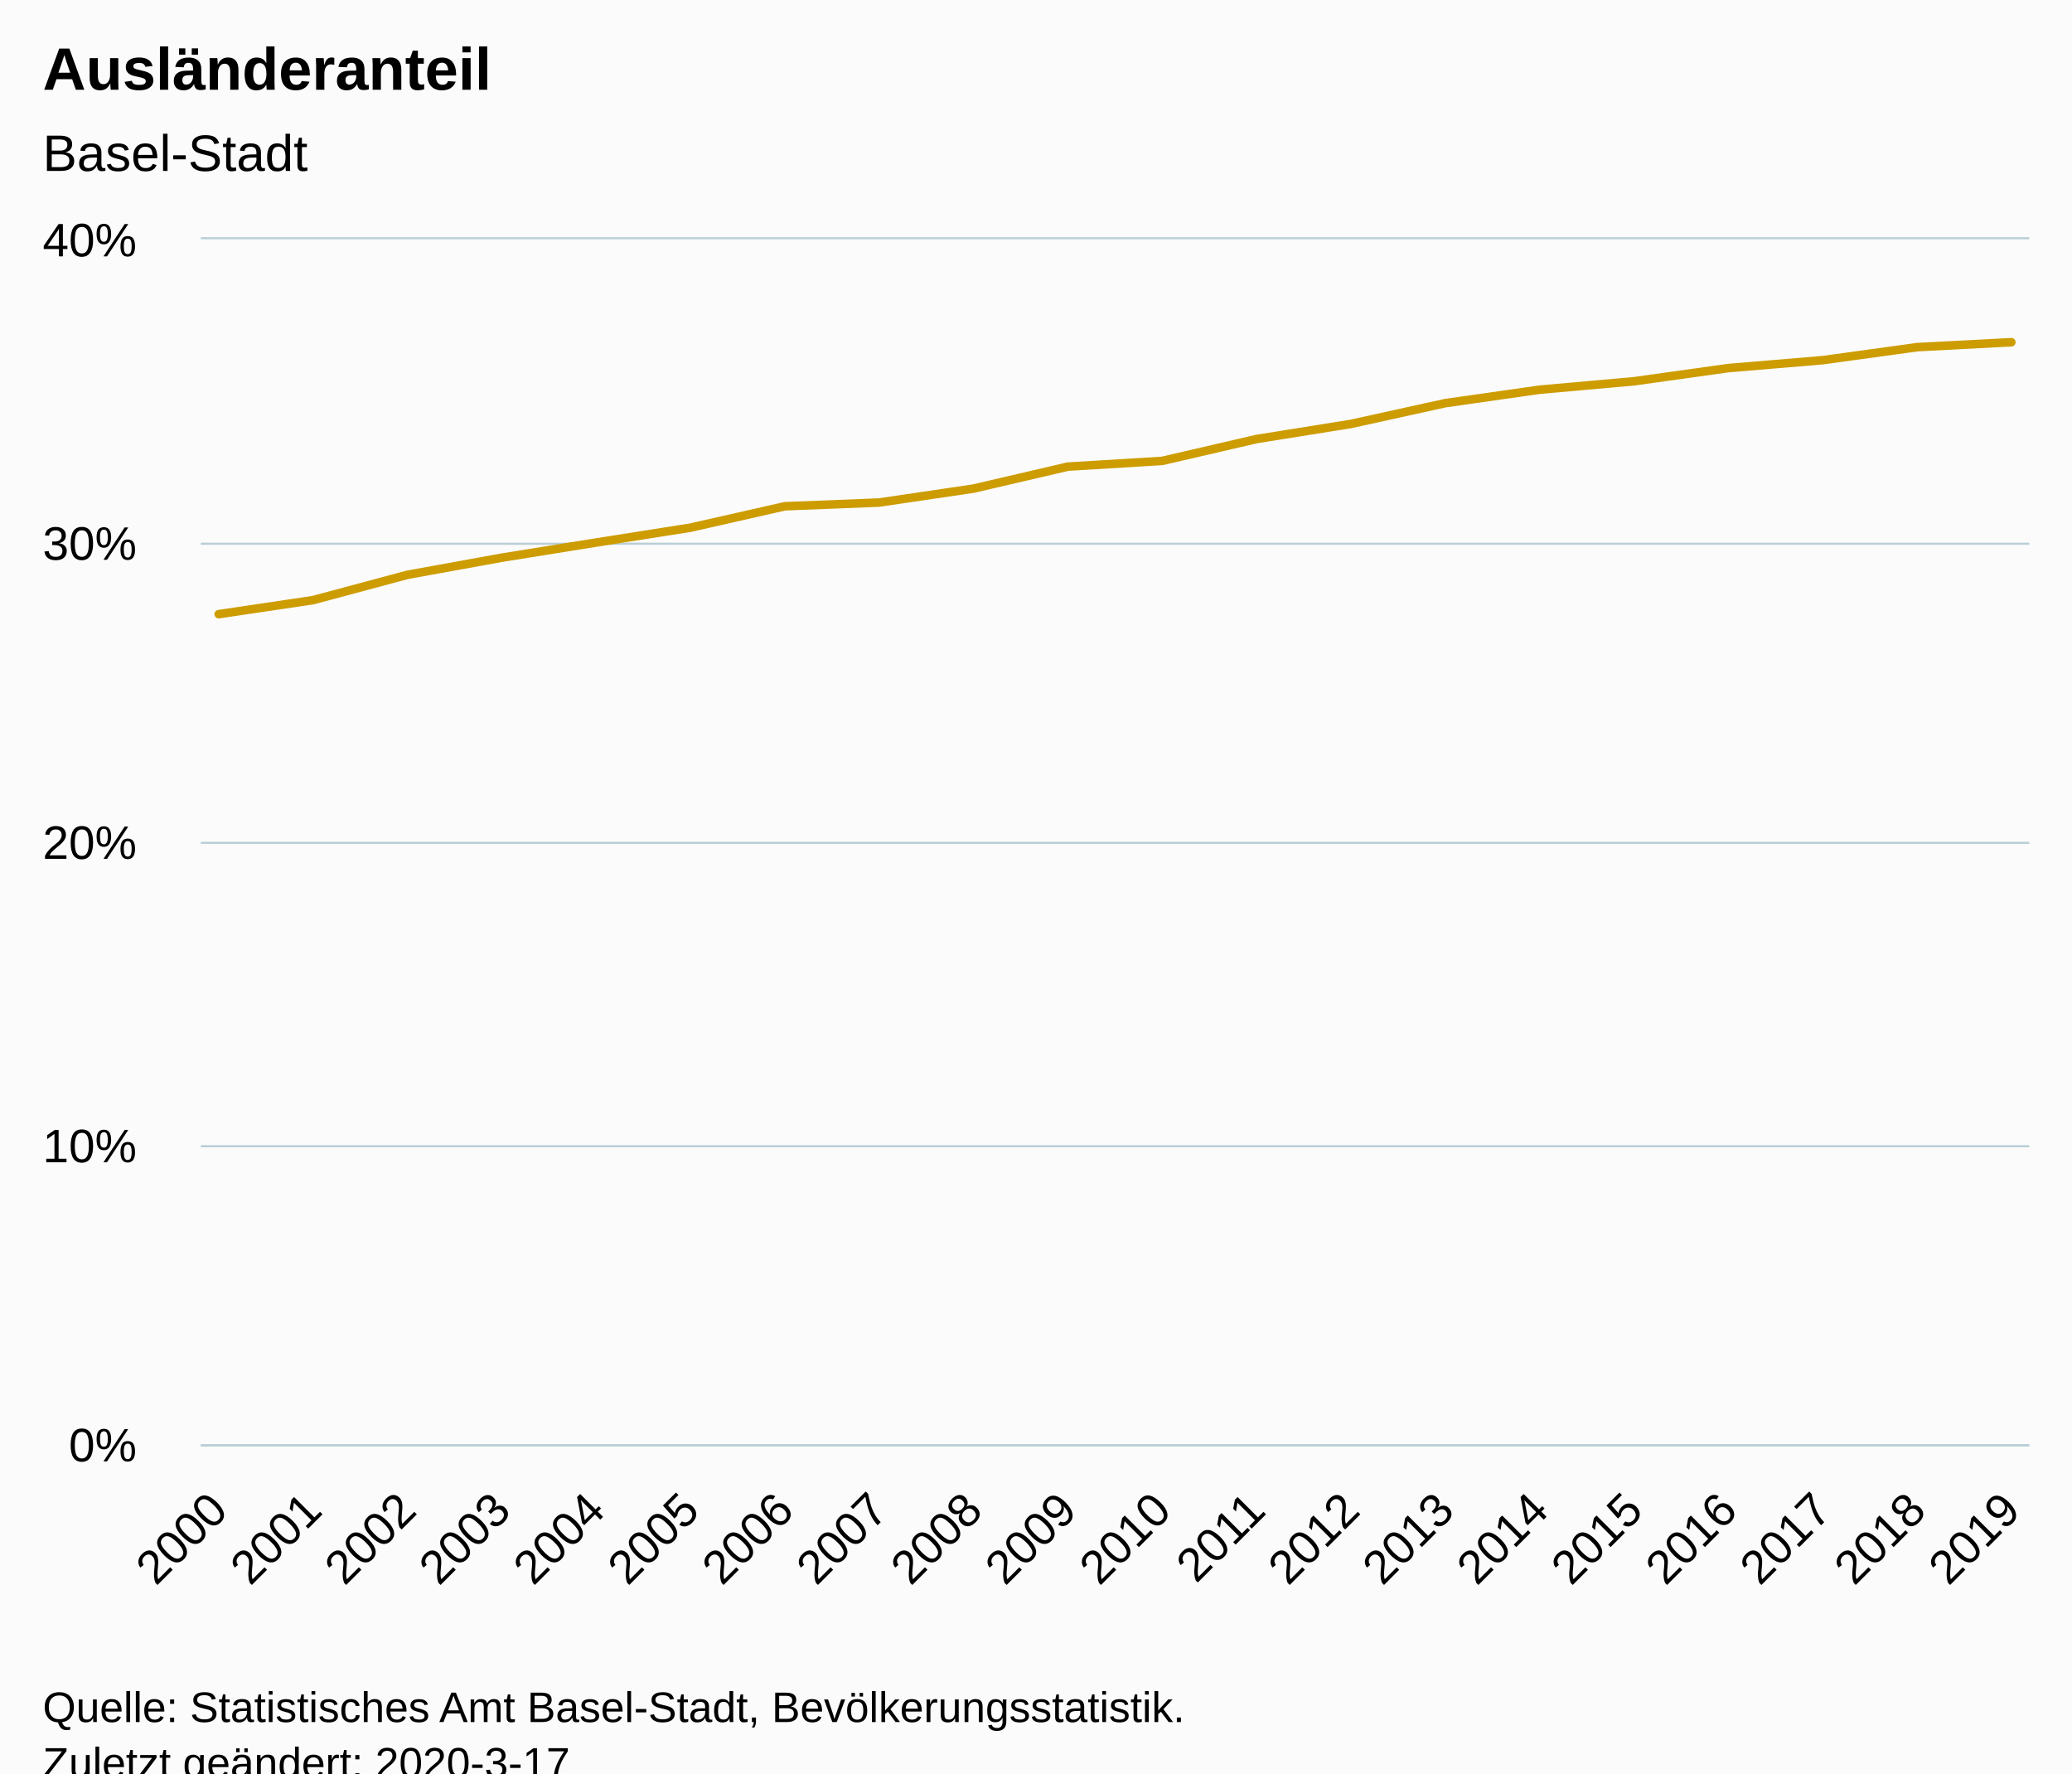
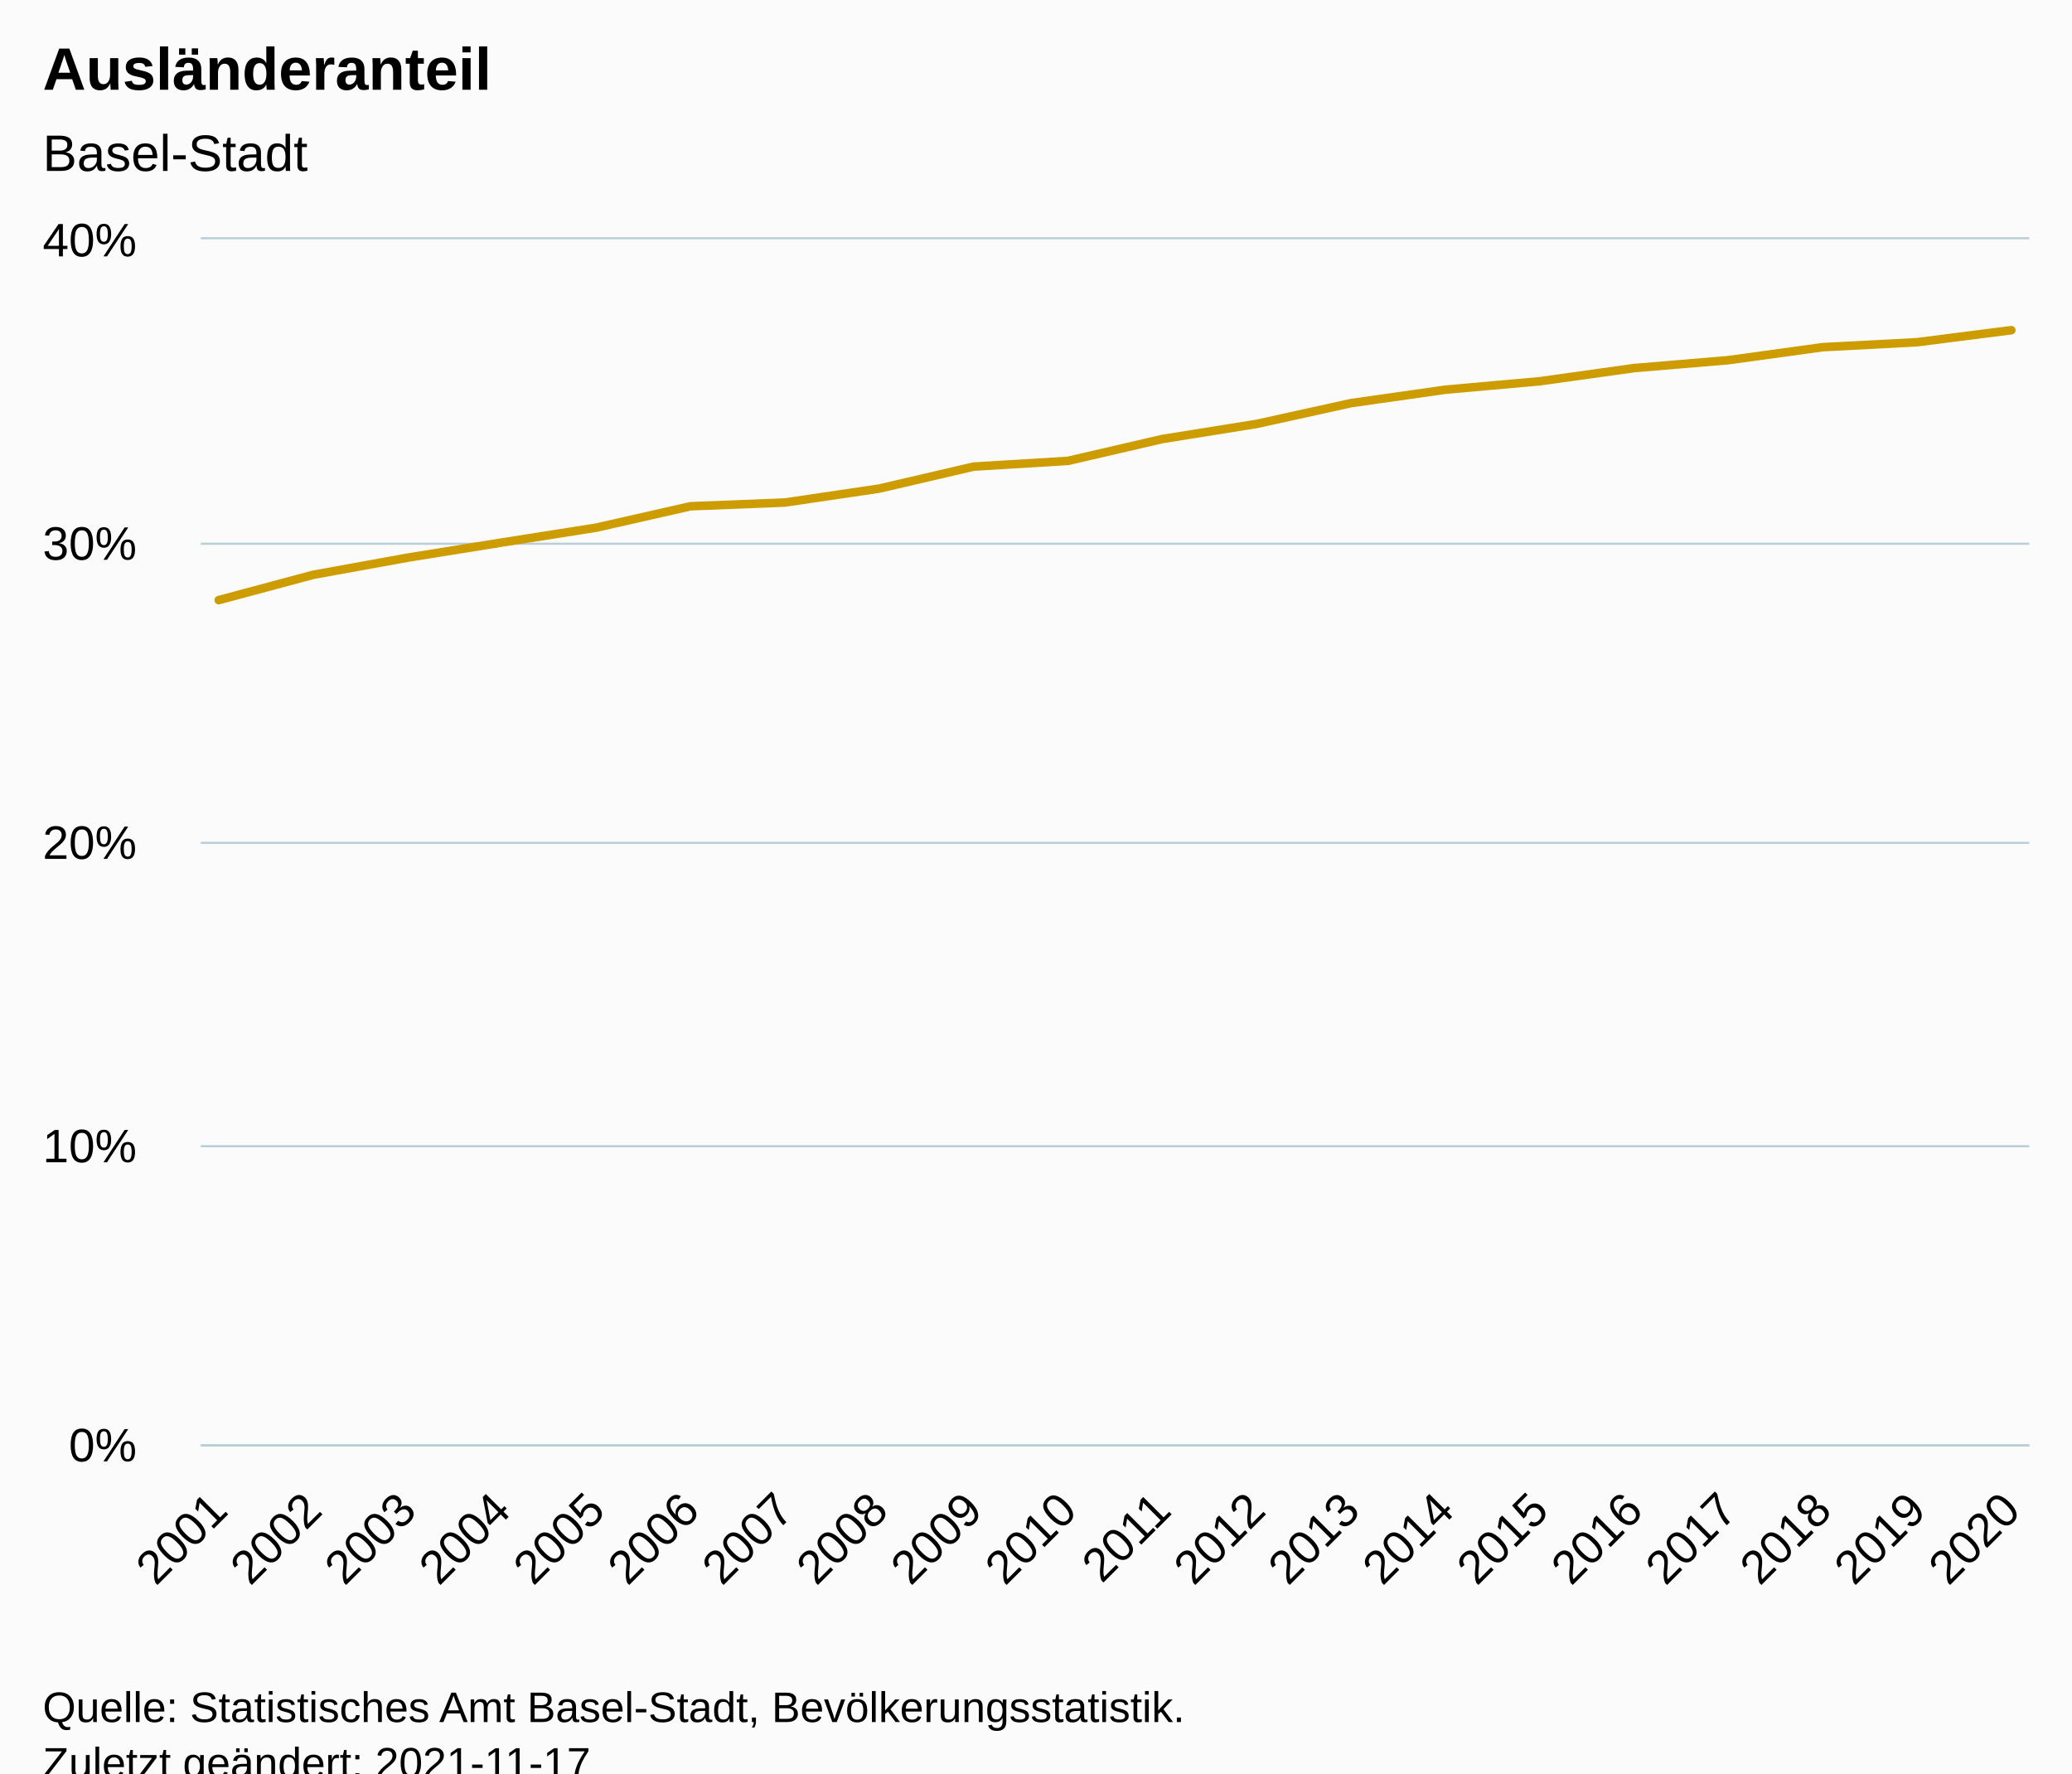
<svg xmlns="http://www.w3.org/2000/svg" version="1.1" class="highcharts-root" style="font-family:Arial;font-size:12px;" viewBox="0 0 485 415">
  <defs>
-     <clipPath id="highcharts-vy1jei4-26-">
+     <clipPath id="highcharts-94l3b25-27-">
      <rect x="0" y="0" width="428" height="282" fill="none" />
    </clipPath>
-     <clipPath id="highcharts-vy1jei4-47-">
+     <clipPath id="highcharts-94l3b25-48-">
      <rect x="0" y="0" width="428" height="282" fill="none" />
+     </clipPath>
+     <clipPath id="highcharts-94l3b25-49-">
+       <rect x="47" y="56" width="428" height="282" fill="none" />
    </clipPath>
  </defs>
  <rect fill="#fbfbfb" class="highcharts-background" x="0" y="0" width="485" height="428" rx="0" ry="0" />
  <rect fill="none" class="highcharts-plot-background" x="47" y="56" width="428" height="282" />
  <g class="highcharts-pane-group" data-z-index="0" />
  <g class="highcharts-grid highcharts-xaxis-grid" data-z-index="1">
    <path fill="none" data-z-index="1" class="highcharts-grid-line" d="M 50.5 56 L 50.5 338" opacity="1" />
    <path fill="none" data-z-index="1" class="highcharts-grid-line" d="M 72.5 56 L 72.5 338" opacity="1" />
    <path fill="none" data-z-index="1" class="highcharts-grid-line" d="M 94.5 56 L 94.5 338" opacity="1" />
    <path fill="none" data-z-index="1" class="highcharts-grid-line" d="M 116.5 56 L 116.5 338" opacity="1" />
    <path fill="none" data-z-index="1" class="highcharts-grid-line" d="M 139.5 56 L 139.5 338" opacity="1" />
    <path fill="none" data-z-index="1" class="highcharts-grid-line" d="M 161.5 56 L 161.5 338" opacity="1" />
    <path fill="none" data-z-index="1" class="highcharts-grid-line" d="M 183.5 56 L 183.5 338" opacity="1" />
    <path fill="none" data-z-index="1" class="highcharts-grid-line" d="M 205.5 56 L 205.5 338" opacity="1" />
    <path fill="none" data-z-index="1" class="highcharts-grid-line" d="M 227.5 56 L 227.5 338" opacity="1" />
    <path fill="none" data-z-index="1" class="highcharts-grid-line" d="M 249.5 56 L 249.5 338" opacity="1" />
    <path fill="none" data-z-index="1" class="highcharts-grid-line" d="M 271.5 56 L 271.5 338" opacity="1" />
    <path fill="none" data-z-index="1" class="highcharts-grid-line" d="M 293.5 56 L 293.5 338" opacity="1" />
    <path fill="none" data-z-index="1" class="highcharts-grid-line" d="M 315.5 56 L 315.5 338" opacity="1" />
    <path fill="none" data-z-index="1" class="highcharts-grid-line" d="M 337.5 56 L 337.5 338" opacity="1" />
    <path fill="none" data-z-index="1" class="highcharts-grid-line" d="M 359.5 56 L 359.5 338" opacity="1" />
    <path fill="none" data-z-index="1" class="highcharts-grid-line" d="M 381.5 56 L 381.5 338" opacity="1" />
    <path fill="none" data-z-index="1" class="highcharts-grid-line" d="M 404.5 56 L 404.5 338" opacity="1" />
    <path fill="none" data-z-index="1" class="highcharts-grid-line" d="M 426.5 56 L 426.5 338" opacity="1" />
    <path fill="none" data-z-index="1" class="highcharts-grid-line" d="M 448.5 56 L 448.5 338" opacity="1" />
    <path fill="none" data-z-index="1" class="highcharts-grid-line" d="M 470.5 56 L 470.5 338" opacity="1" />
  </g>
  <g class="highcharts-grid highcharts-yaxis-grid" data-z-index="1">
    <path fill="none" stroke="#B9CFD7" stroke-width="0.5" data-z-index="1" class="highcharts-grid-line" d="M 47 338.25 L 475 338.25" opacity="1" />
    <path fill="none" stroke="#B9CFD7" stroke-width="0.5" data-z-index="1" class="highcharts-grid-line" d="M 47 268.25 L 475 268.25" opacity="1" />
    <path fill="none" stroke="#B9CFD7" stroke-width="0.5" data-z-index="1" class="highcharts-grid-line" d="M 47 197.25 L 475 197.25" opacity="1" />
    <path fill="none" stroke="#B9CFD7" stroke-width="0.5" data-z-index="1" class="highcharts-grid-line" d="M 47 127.25 L 475 127.25" opacity="1" />
    <path fill="none" stroke="#B9CFD7" stroke-width="0.5" data-z-index="1" class="highcharts-grid-line" d="M 47 55.75 L 475 55.75" opacity="1" />
  </g>
  <rect fill="none" class="highcharts-plot-border" data-z-index="1" x="47" y="56" width="428" height="282" />
  <g class="highcharts-axis highcharts-xaxis" data-z-index="2">
    <path fill="none" class="highcharts-axis-line" stroke="#B9CFD7" stroke-width="0.5" data-z-index="7" d="M 47 338.25 L 475 338.25" />
  </g>
  <g class="highcharts-axis highcharts-yaxis" data-z-index="2">
    <path fill="none" class="highcharts-axis-line" data-z-index="7" d="M 47 56 L 47 338" />
  </g>
  <g class="highcharts-series-group" data-z-index="3">
-     <g class="highcharts-series highcharts-series-0 highcharts-line-series" data-z-index="0.1" opacity="1" transform="translate(47,56) scale(1 1)" clip-path="url(#highcharts-vy1jei4-47-)">
-       <path fill="none" d="M 4.196 87.73 L 26.281 84.442 L 48.365 78.519 L 70.45 74.513 L 92.535 70.965 L 114.619 67.487 L 136.704 62.48 L 158.788 61.606 L 180.873 58.343 L 202.958 53.2 L 225.042 51.861 L 247.127 46.744 L 269.212 43.208 L 291.296 38.347 L 313.381 35.199 L 335.465 33.228 L 357.55 30.143 L 379.635 28.291 L 401.719 25.247 L 423.804 24.089" class="highcharts-graph" data-z-index="1" stroke="#cd9c00" stroke-width="2" stroke-linejoin="round" stroke-linecap="round" />
+     <g class="highcharts-series highcharts-series-0 highcharts-line-series" data-z-index="0.1" opacity="1" transform="translate(47,56) scale(1 1)" clip-path="url(#highcharts-94l3b25-48-)">
+       <path fill="none" d="M 4.196 84.442 L 26.281 78.519 L 48.365 74.513 L 70.45 70.965 L 92.535 67.487 L 114.619 62.48 L 136.704 61.606 L 158.788 58.343 L 180.873 53.2 L 202.958 51.861 L 225.042 46.744 L 247.127 43.208 L 269.212 38.347 L 291.296 35.199 L 313.381 33.228 L 335.465 30.143 L 357.55 28.291 L 379.635 25.247 L 401.719 24.089 L 423.804 21.27" class="highcharts-graph" data-z-index="1" stroke="#cd9c00" stroke-width="2" stroke-linejoin="round" stroke-linecap="round" />
    </g>
    <g class="highcharts-markers highcharts-series-0 highcharts-line-series" data-z-index="0.1" opacity="1" transform="translate(47,56) scale(1 1)" clip-path="none" />
  </g>
  <text x="10" text-anchor="start" class="highcharts-title" data-z-index="4" style="color:#000000;font-size:14px;font-weight:bold;fill:#000000;" y="21">
    <tspan>Ausländeranteil</tspan>
  </text>
  <text x="10" text-anchor="start" class="highcharts-subtitle" data-z-index="4" style="color:#000000;font-size:12px;font-weight:normal;fill:#000000;" y="40">
    <tspan>Basel-Stadt</tspan>
  </text>
  <text x="10" text-anchor="start" class="highcharts-caption" data-z-index="4" style="color:#666666;fill:#666666;" y="385" />
  <g class="highcharts-axis-labels highcharts-xaxis-labels" data-z-index="7">
-     <text x="53.789" style="color:#000000;cursor:default;font-size:11px;fill:#000000;" text-anchor="end" transform="translate(0,0) rotate(-45 53.7888 354)" y="354" opacity="1">2000</text>
-     <text x="75.873" style="color:#000000;cursor:default;font-size:11px;fill:#000000;" text-anchor="end" transform="translate(0,0) rotate(-45 75.87343 354)" y="354" opacity="1">2001</text>
-     <text x="97.958" style="color:#000000;cursor:default;font-size:11px;fill:#000000;" text-anchor="end" transform="translate(0,0) rotate(-45 97.95805 354)" y="354" opacity="1">2002</text>
-     <text x="120.043" style="color:#000000;cursor:default;font-size:11px;fill:#000000;" text-anchor="end" transform="translate(0,0) rotate(-45 120.0427 354)" y="354" opacity="1">2003</text>
-     <text x="142.127" style="color:#000000;cursor:default;font-size:11px;fill:#000000;" text-anchor="end" transform="translate(0,0) rotate(-45 142.1273 354)" y="354" opacity="1">2004</text>
-     <text x="164.212" style="color:#000000;cursor:default;font-size:11px;fill:#000000;" text-anchor="end" transform="translate(0,0) rotate(-45 164.2119 354)" y="354" opacity="1">2005</text>
-     <text x="186.297" style="color:#000000;cursor:default;font-size:11px;fill:#000000;" text-anchor="end" transform="translate(0,0) rotate(-45 186.2965 354)" y="354" opacity="1">2006</text>
-     <text x="208.381" style="color:#000000;cursor:default;font-size:11px;fill:#000000;" text-anchor="end" transform="translate(0,0) rotate(-45 208.3812 354)" y="354" opacity="1">2007</text>
-     <text x="230.466" style="color:#000000;cursor:default;font-size:11px;fill:#000000;" text-anchor="end" transform="translate(0,0) rotate(-45 230.4658 354)" y="354" opacity="1">2008</text>
-     <text x="252.55" style="color:#000000;cursor:default;font-size:11px;fill:#000000;" text-anchor="end" transform="translate(0,0) rotate(-45 252.5504 354)" y="354" opacity="1">2009</text>
-     <text x="274.635" style="color:#000000;cursor:default;font-size:11px;fill:#000000;" text-anchor="end" transform="translate(0,0) rotate(-45 274.635 354)" y="354" opacity="1">2010</text>
-     <text x="296.72" style="color:#000000;cursor:default;font-size:11px;fill:#000000;" text-anchor="end" transform="translate(0,0) rotate(-45 296.7197 354)" y="354" opacity="1">2011</text>
-     <text x="318.804" style="color:#000000;cursor:default;font-size:11px;fill:#000000;" text-anchor="end" transform="translate(0,0) rotate(-45 318.8043 354)" y="354" opacity="1">2012</text>
-     <text x="340.889" style="color:#000000;cursor:default;font-size:11px;fill:#000000;" text-anchor="end" transform="translate(0,0) rotate(-45 340.8889 354)" y="354" opacity="1">2013</text>
-     <text x="362.974" style="color:#000000;cursor:default;font-size:11px;fill:#000000;" text-anchor="end" transform="translate(0,0) rotate(-45 362.9735 354)" y="354" opacity="1">2014</text>
-     <text x="385.058" style="color:#000000;cursor:default;font-size:11px;fill:#000000;" text-anchor="end" transform="translate(0,0) rotate(-45 385.0582 354)" y="354" opacity="1">2015</text>
-     <text x="407.143" style="color:#000000;cursor:default;font-size:11px;fill:#000000;" text-anchor="end" transform="translate(0,0) rotate(-45 407.1428 354)" y="354" opacity="1">2016</text>
-     <text x="429.227" style="color:#000000;cursor:default;font-size:11px;fill:#000000;" text-anchor="end" transform="translate(0,0) rotate(-45 429.2274 354)" y="354" opacity="1">2017</text>
-     <text x="451.312" style="color:#000000;cursor:default;font-size:11px;fill:#000000;" text-anchor="end" transform="translate(0,0) rotate(-45 451.312 354)" y="354" opacity="1">2018</text>
-     <text x="473.397" style="color:#000000;cursor:default;font-size:11px;fill:#000000;" text-anchor="end" transform="translate(0,0) rotate(-45 473.3966 354)" y="354" opacity="1">2019</text>
+     <text x="53.789" style="color:#000000;cursor:default;font-size:11px;fill:#000000;" text-anchor="end" transform="translate(0,0) rotate(-45 53.7888 354)" y="354" opacity="1">2001</text>
+     <text x="75.873" style="color:#000000;cursor:default;font-size:11px;fill:#000000;" text-anchor="end" transform="translate(0,0) rotate(-45 75.87343 354)" y="354" opacity="1">2002</text>
+     <text x="97.958" style="color:#000000;cursor:default;font-size:11px;fill:#000000;" text-anchor="end" transform="translate(0,0) rotate(-45 97.95805 354)" y="354" opacity="1">2003</text>
+     <text x="120.043" style="color:#000000;cursor:default;font-size:11px;fill:#000000;" text-anchor="end" transform="translate(0,0) rotate(-45 120.0427 354)" y="354" opacity="1">2004</text>
+     <text x="142.127" style="color:#000000;cursor:default;font-size:11px;fill:#000000;" text-anchor="end" transform="translate(0,0) rotate(-45 142.1273 354)" y="354" opacity="1">2005</text>
+     <text x="164.212" style="color:#000000;cursor:default;font-size:11px;fill:#000000;" text-anchor="end" transform="translate(0,0) rotate(-45 164.2119 354)" y="354" opacity="1">2006</text>
+     <text x="186.297" style="color:#000000;cursor:default;font-size:11px;fill:#000000;" text-anchor="end" transform="translate(0,0) rotate(-45 186.2965 354)" y="354" opacity="1">2007</text>
+     <text x="208.381" style="color:#000000;cursor:default;font-size:11px;fill:#000000;" text-anchor="end" transform="translate(0,0) rotate(-45 208.3812 354)" y="354" opacity="1">2008</text>
+     <text x="230.466" style="color:#000000;cursor:default;font-size:11px;fill:#000000;" text-anchor="end" transform="translate(0,0) rotate(-45 230.4658 354)" y="354" opacity="1">2009</text>
+     <text x="252.55" style="color:#000000;cursor:default;font-size:11px;fill:#000000;" text-anchor="end" transform="translate(0,0) rotate(-45 252.5504 354)" y="354" opacity="1">2010</text>
+     <text x="274.635" style="color:#000000;cursor:default;font-size:11px;fill:#000000;" text-anchor="end" transform="translate(0,0) rotate(-45 274.635 354)" y="354" opacity="1">2011</text>
+     <text x="296.72" style="color:#000000;cursor:default;font-size:11px;fill:#000000;" text-anchor="end" transform="translate(0,0) rotate(-45 296.7197 354)" y="354" opacity="1">2012</text>
+     <text x="318.804" style="color:#000000;cursor:default;font-size:11px;fill:#000000;" text-anchor="end" transform="translate(0,0) rotate(-45 318.8043 354)" y="354" opacity="1">2013</text>
+     <text x="340.889" style="color:#000000;cursor:default;font-size:11px;fill:#000000;" text-anchor="end" transform="translate(0,0) rotate(-45 340.8889 354)" y="354" opacity="1">2014</text>
+     <text x="362.974" style="color:#000000;cursor:default;font-size:11px;fill:#000000;" text-anchor="end" transform="translate(0,0) rotate(-45 362.9735 354)" y="354" opacity="1">2015</text>
+     <text x="385.058" style="color:#000000;cursor:default;font-size:11px;fill:#000000;" text-anchor="end" transform="translate(0,0) rotate(-45 385.0582 354)" y="354" opacity="1">2016</text>
+     <text x="407.143" style="color:#000000;cursor:default;font-size:11px;fill:#000000;" text-anchor="end" transform="translate(0,0) rotate(-45 407.1428 354)" y="354" opacity="1">2017</text>
+     <text x="429.227" style="color:#000000;cursor:default;font-size:11px;fill:#000000;" text-anchor="end" transform="translate(0,0) rotate(-45 429.2274 354)" y="354" opacity="1">2018</text>
+     <text x="451.312" style="color:#000000;cursor:default;font-size:11px;fill:#000000;" text-anchor="end" transform="translate(0,0) rotate(-45 451.312 354)" y="354" opacity="1">2019</text>
+     <text x="473.397" style="color:#000000;cursor:default;font-size:11px;fill:#000000;" text-anchor="end" transform="translate(0,0) rotate(-45 473.3966 354)" y="354" opacity="1">2020</text>
  </g>
  <g class="highcharts-axis-labels highcharts-yaxis-labels" data-z-index="7">
    <text x="32" style="color:#000000;cursor:default;font-size:11px;fill:#000000;" text-anchor="end" transform="translate(0,0)" y="342" opacity="1">0%</text>
    <text x="32" style="color:#000000;cursor:default;font-size:11px;fill:#000000;" text-anchor="end" transform="translate(0,0)" y="272" opacity="1">10%</text>
    <text x="32" style="color:#000000;cursor:default;font-size:11px;fill:#000000;" text-anchor="end" transform="translate(0,0)" y="201" opacity="1">20%</text>
    <text x="32" style="color:#000000;cursor:default;font-size:11px;fill:#000000;" text-anchor="end" transform="translate(0,0)" y="131" opacity="1">30%</text>
    <text x="32" style="color:#000000;cursor:default;font-size:11px;fill:#000000;" text-anchor="end" transform="translate(0,0)" y="60" opacity="1">40%</text>
  </g>
  <text x="10" class="highcharts-credits" text-anchor="start" data-z-index="8" style="cursor:default;color:#000000;font-size:10px;fill:#000000;" y="403">
    <tspan>Quelle: Statistisches Amt Basel-Stadt, Bevölkerungsstatistik.</tspan>
-     <tspan x="10" dy="13">Zuletzt geändert: 2020-3-17</tspan>
+     <tspan x="10" dy="13">Zuletzt geändert: 2021-11-17</tspan>
  </text>
+   <g class="highcharts-control-points" data-z-index="99" clip-path="url(#highcharts-94l3b25-49-)" />
</svg>
